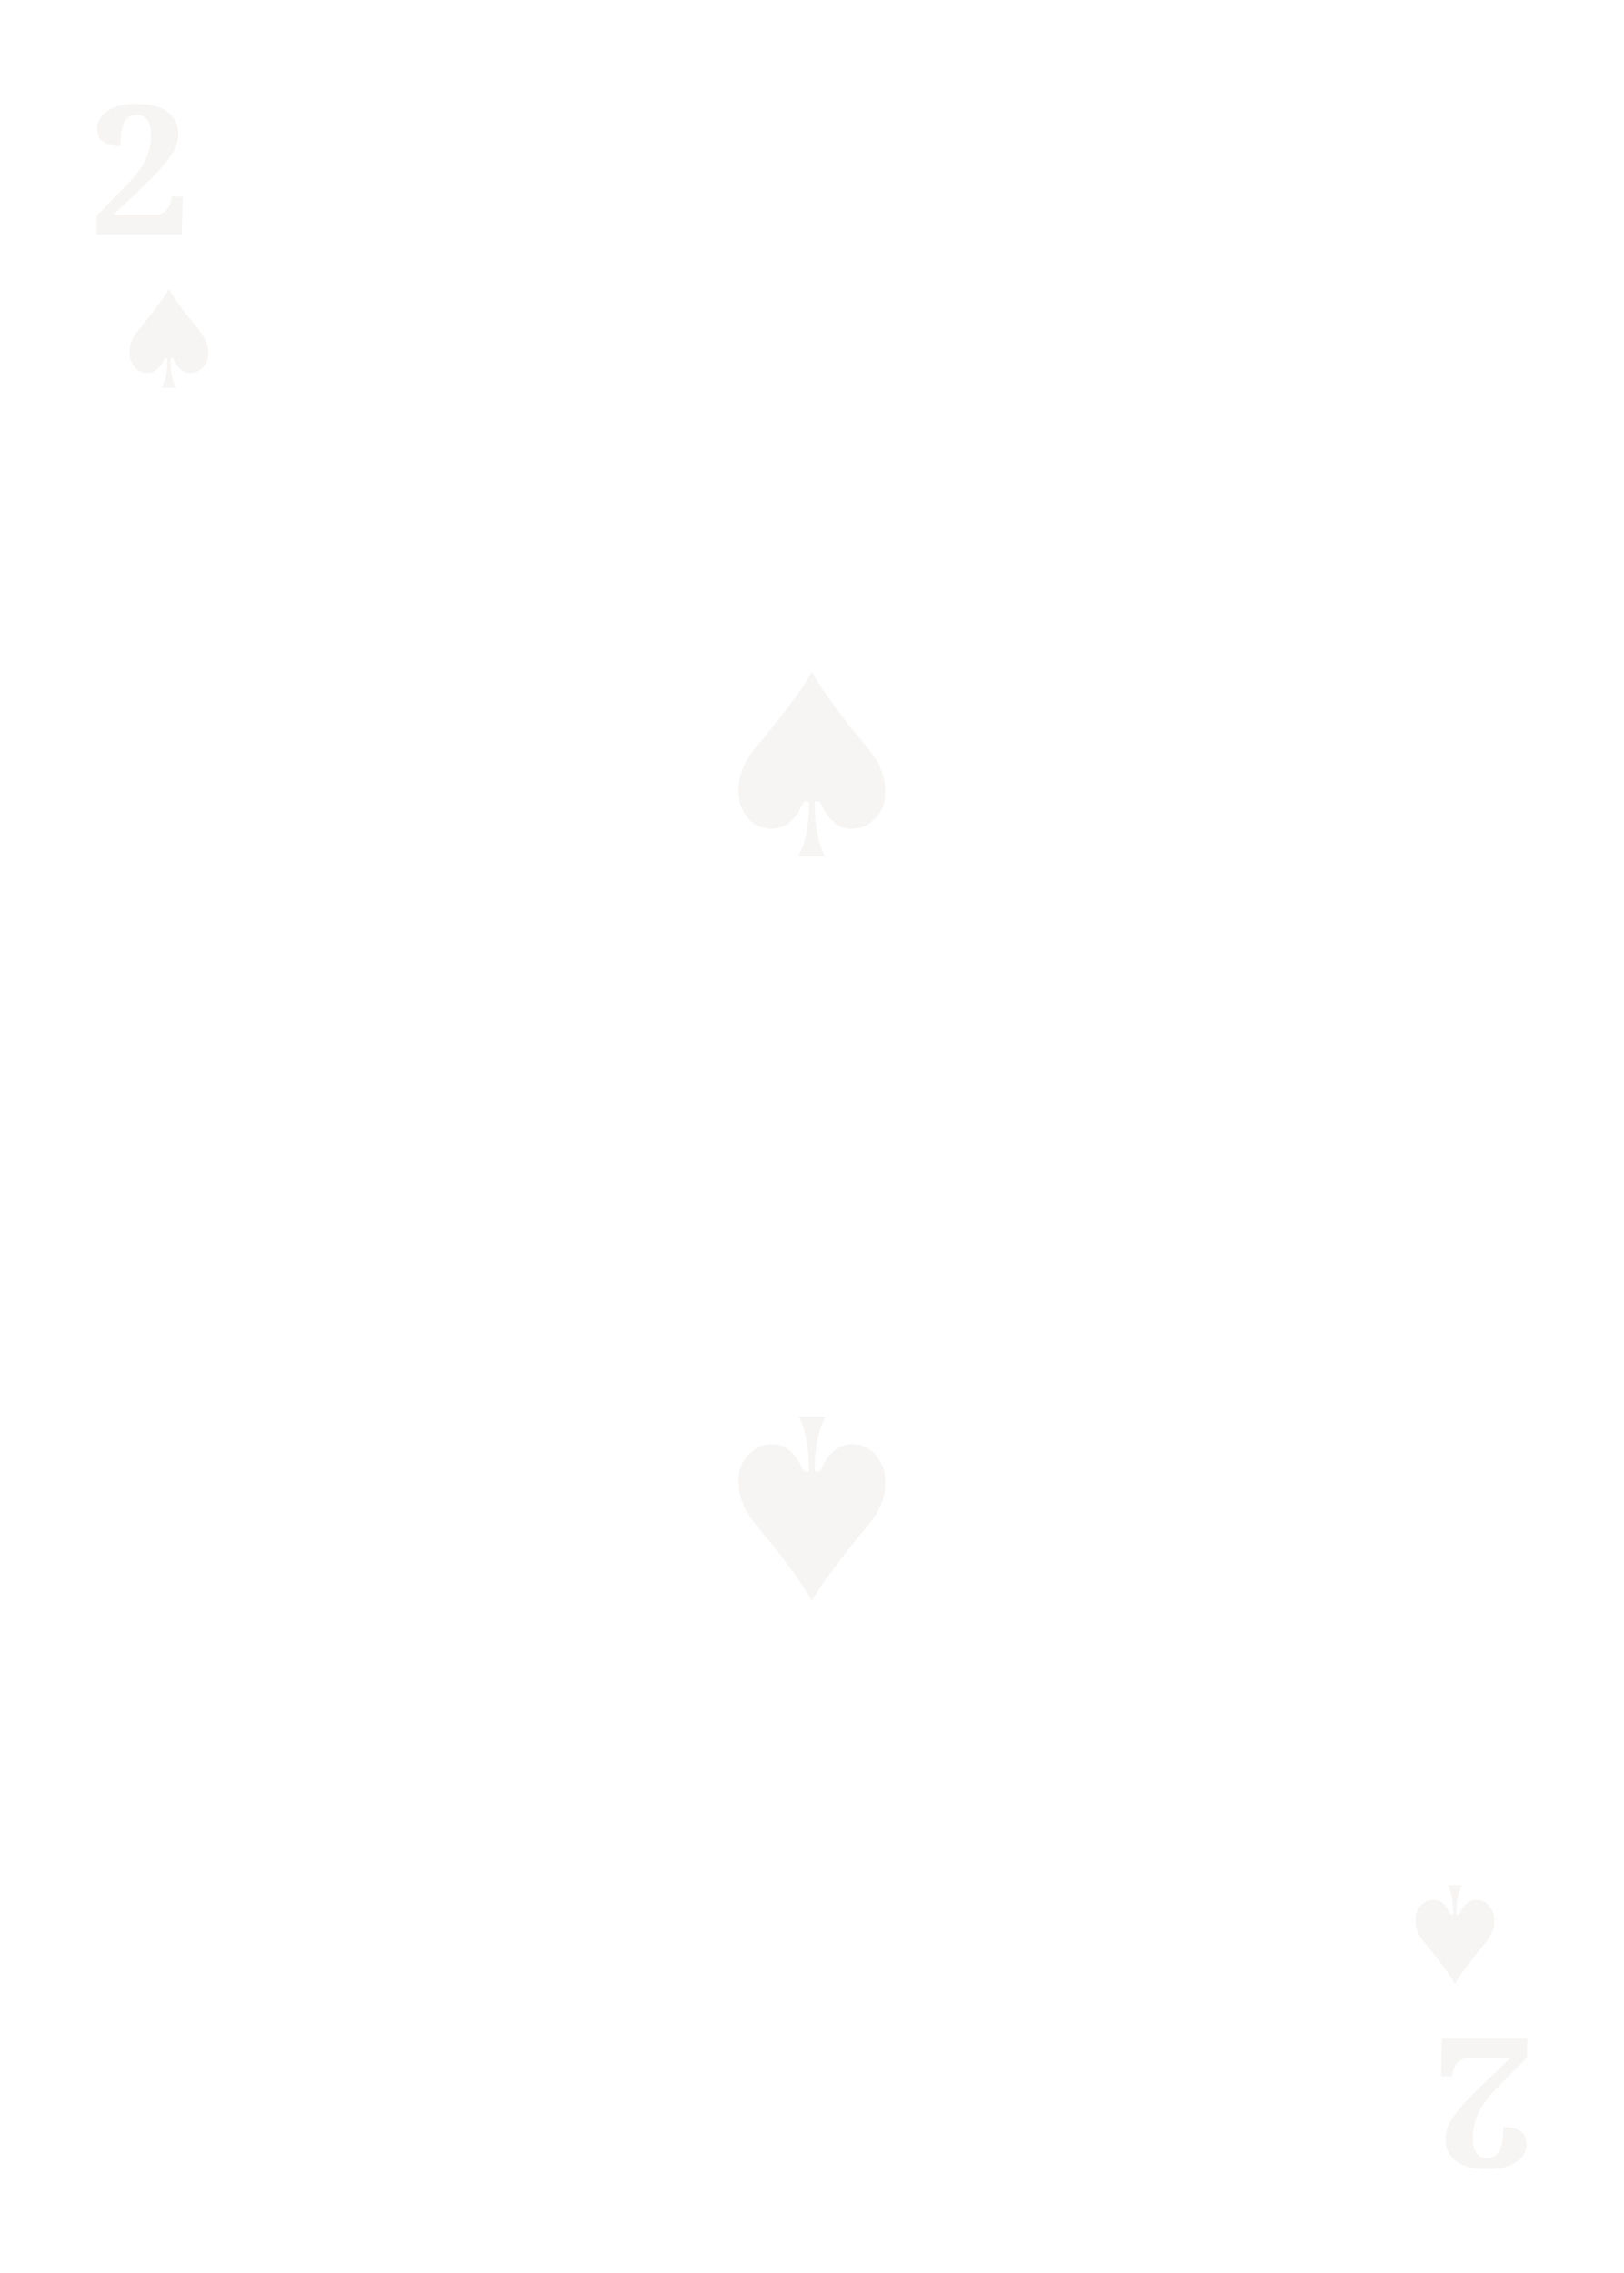
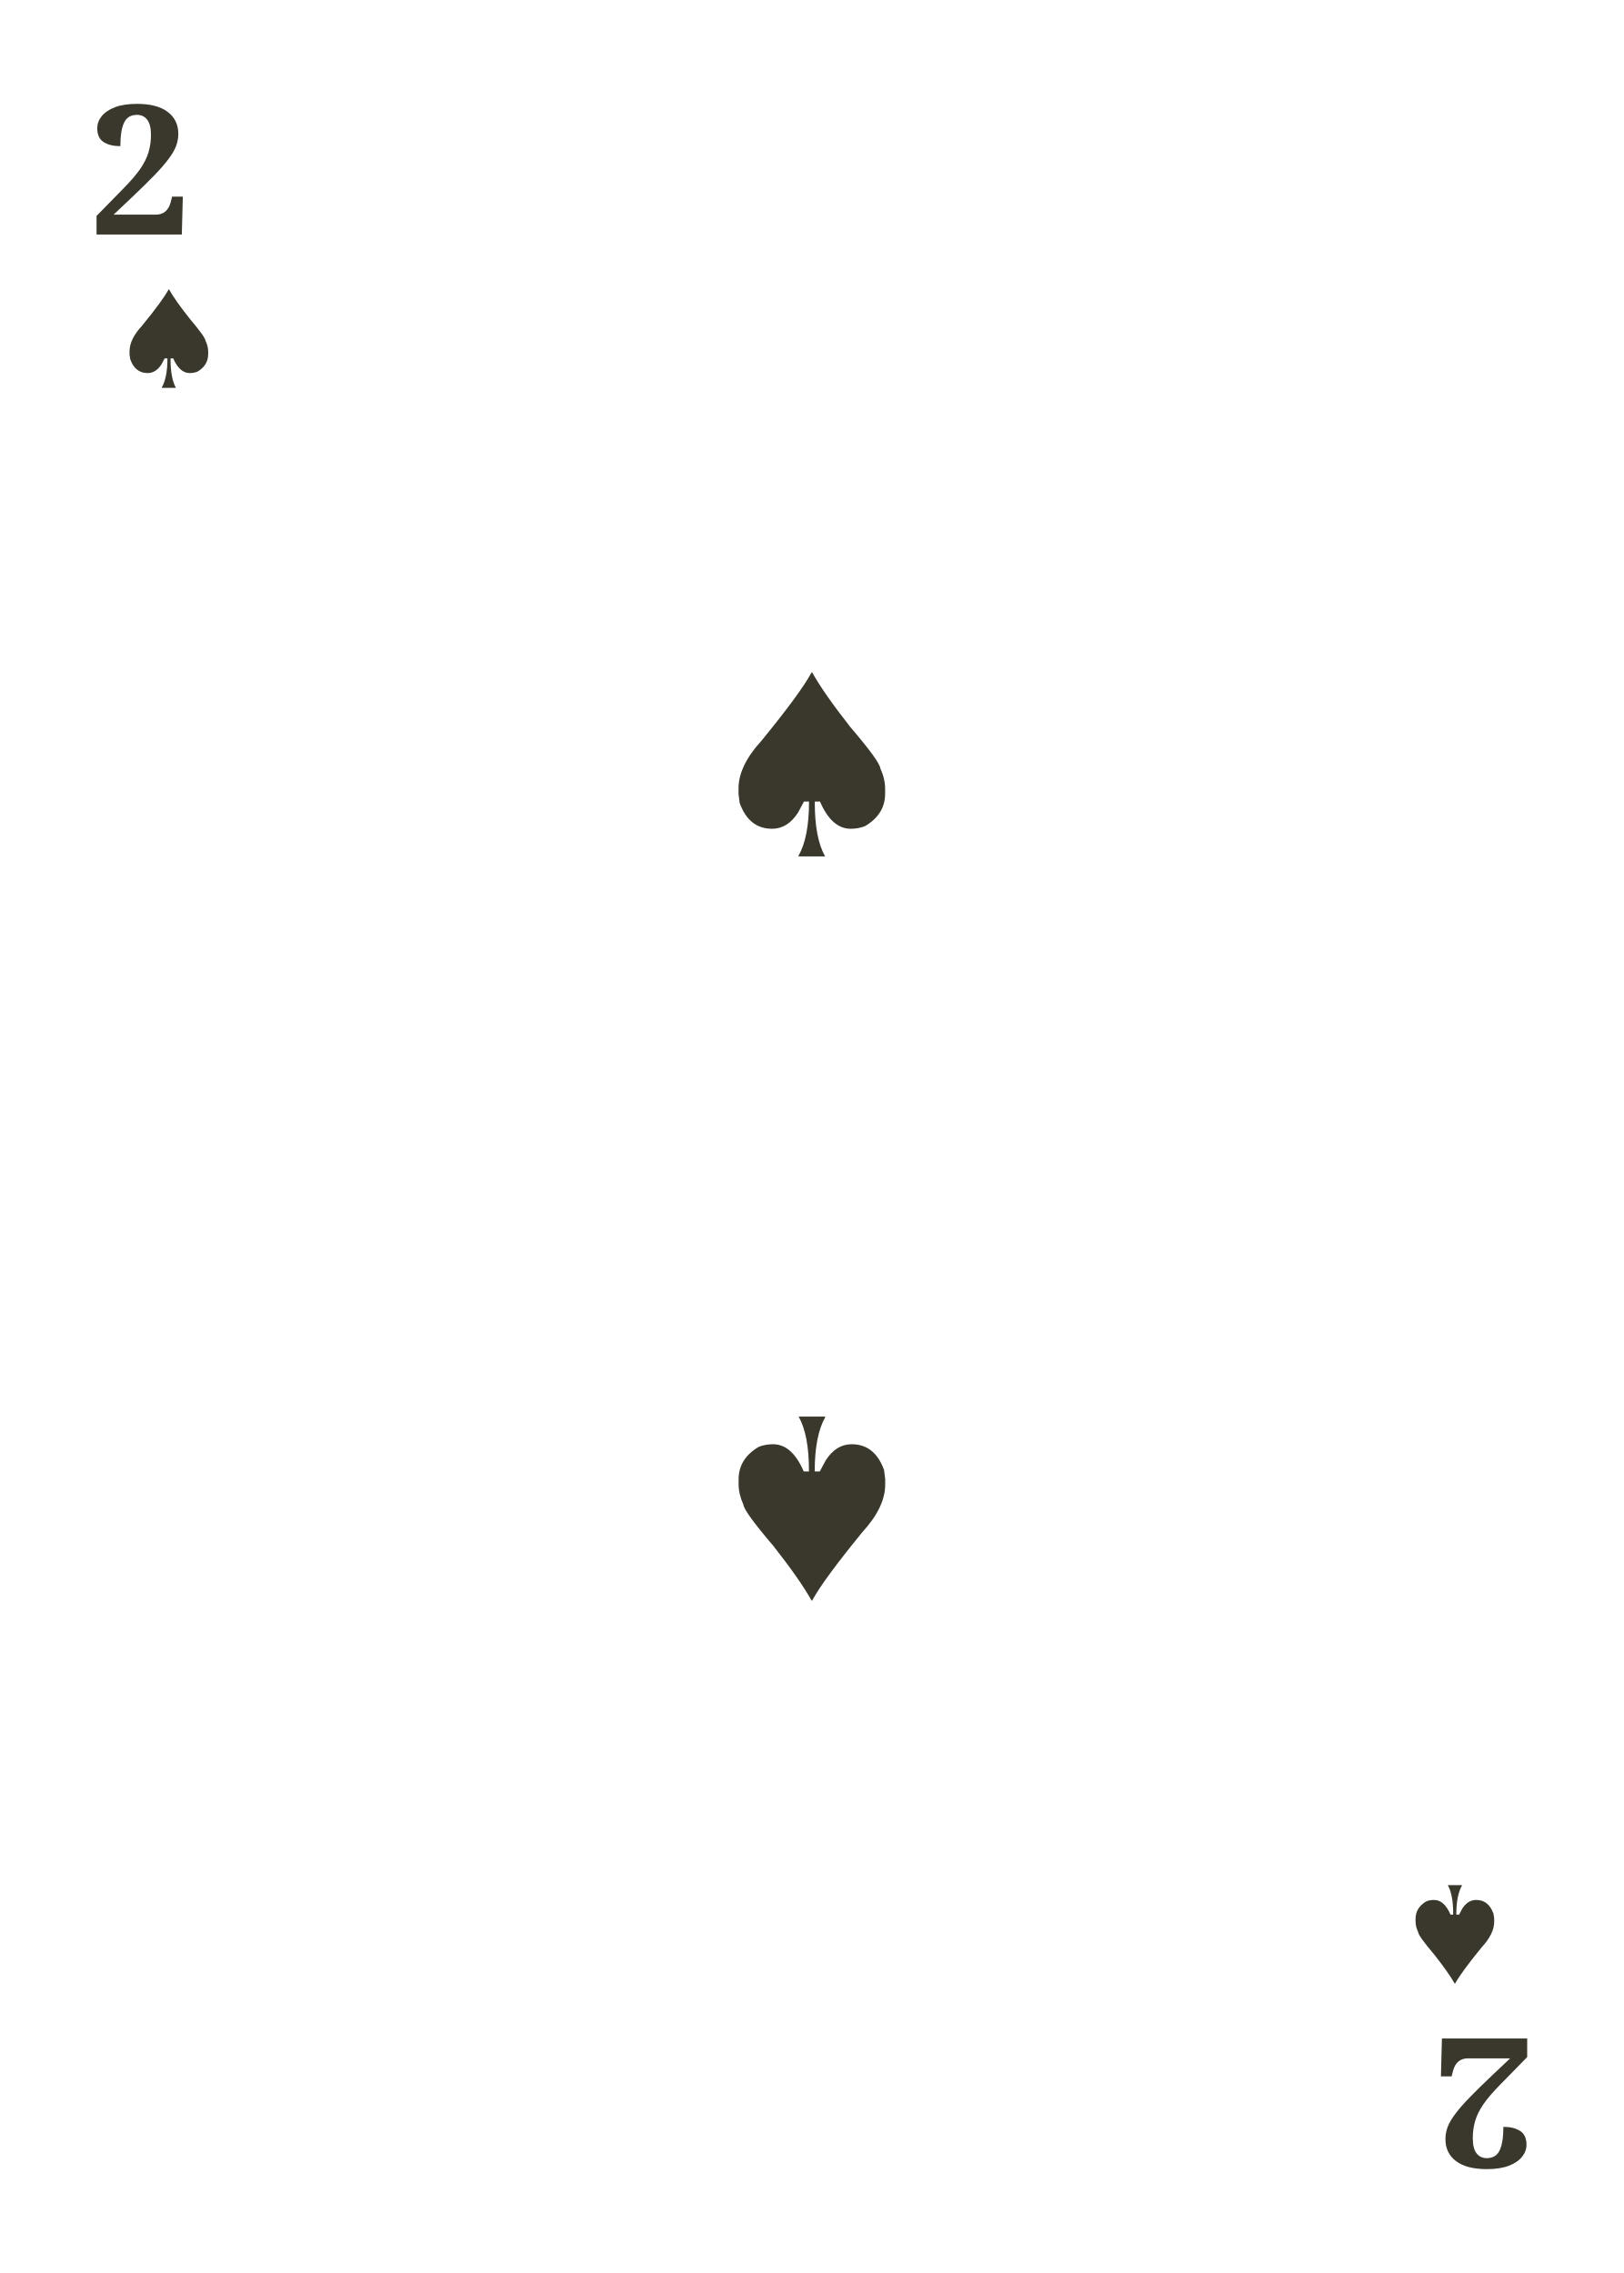
<svg xmlns="http://www.w3.org/2000/svg" viewBox="0 0 180 252" width="180" height="252">
-   <text x="10" y="26" font-family="Georgia, serif" font-size="20" font-weight="bold" fill="#f6f5f4">2</text>
-   <text x="12" y="43" font-family="Georgia, serif" font-size="15" fill="#f6f5f4">♠</text>
+   <style>@media (prefers-color-scheme: dark){text{fill:hsl(49 14% 80%)}}</style>
+   <text x="10" y="26" font-family="Georgia, serif" font-size="20" font-weight="bold" fill="hsl(49 14% 20%)">2</text>
+   <text x="12" y="43" font-family="Georgia, serif" font-size="15" fill="hsl(49 14% 20%)">♠</text>
  <g transform="rotate(180, 90.0, 126.0)">
-     <text x="10" y="26" font-family="Georgia, serif" font-size="20" font-weight="bold" fill="#f6f5f4">2</text>
-     <text x="12" y="43" font-family="Georgia, serif" font-size="15" fill="#f6f5f4">♠</text>
+     <text x="10" y="26" font-family="Georgia, serif" font-size="20" font-weight="bold" fill="hsl(49 14% 20%)">2</text>
+     <text x="12" y="43" font-family="Georgia, serif" font-size="15" fill="hsl(49 14% 20%)">♠</text>
  </g>
-   <text x="90.0" y="87.0" font-family="Georgia, serif" font-size="28" fill="#f6f5f4" text-anchor="middle" dominant-baseline="middle">♠</text>
-   <text x="90.0" y="165.0" font-family="Georgia, serif" font-size="28" fill="#f6f5f4" text-anchor="middle" dominant-baseline="middle" transform="rotate(180,90.0,165.0)">♠</text>
+   <text x="90.0" y="87.0" font-family="Georgia, serif" font-size="28" fill="hsl(49 14% 20%)" text-anchor="middle" dominant-baseline="middle">♠</text>
+   <text x="90.0" y="165.0" font-family="Georgia, serif" font-size="28" fill="hsl(49 14% 20%)" text-anchor="middle" dominant-baseline="middle" transform="rotate(180,90.0,165.0)">♠</text>
</svg>
